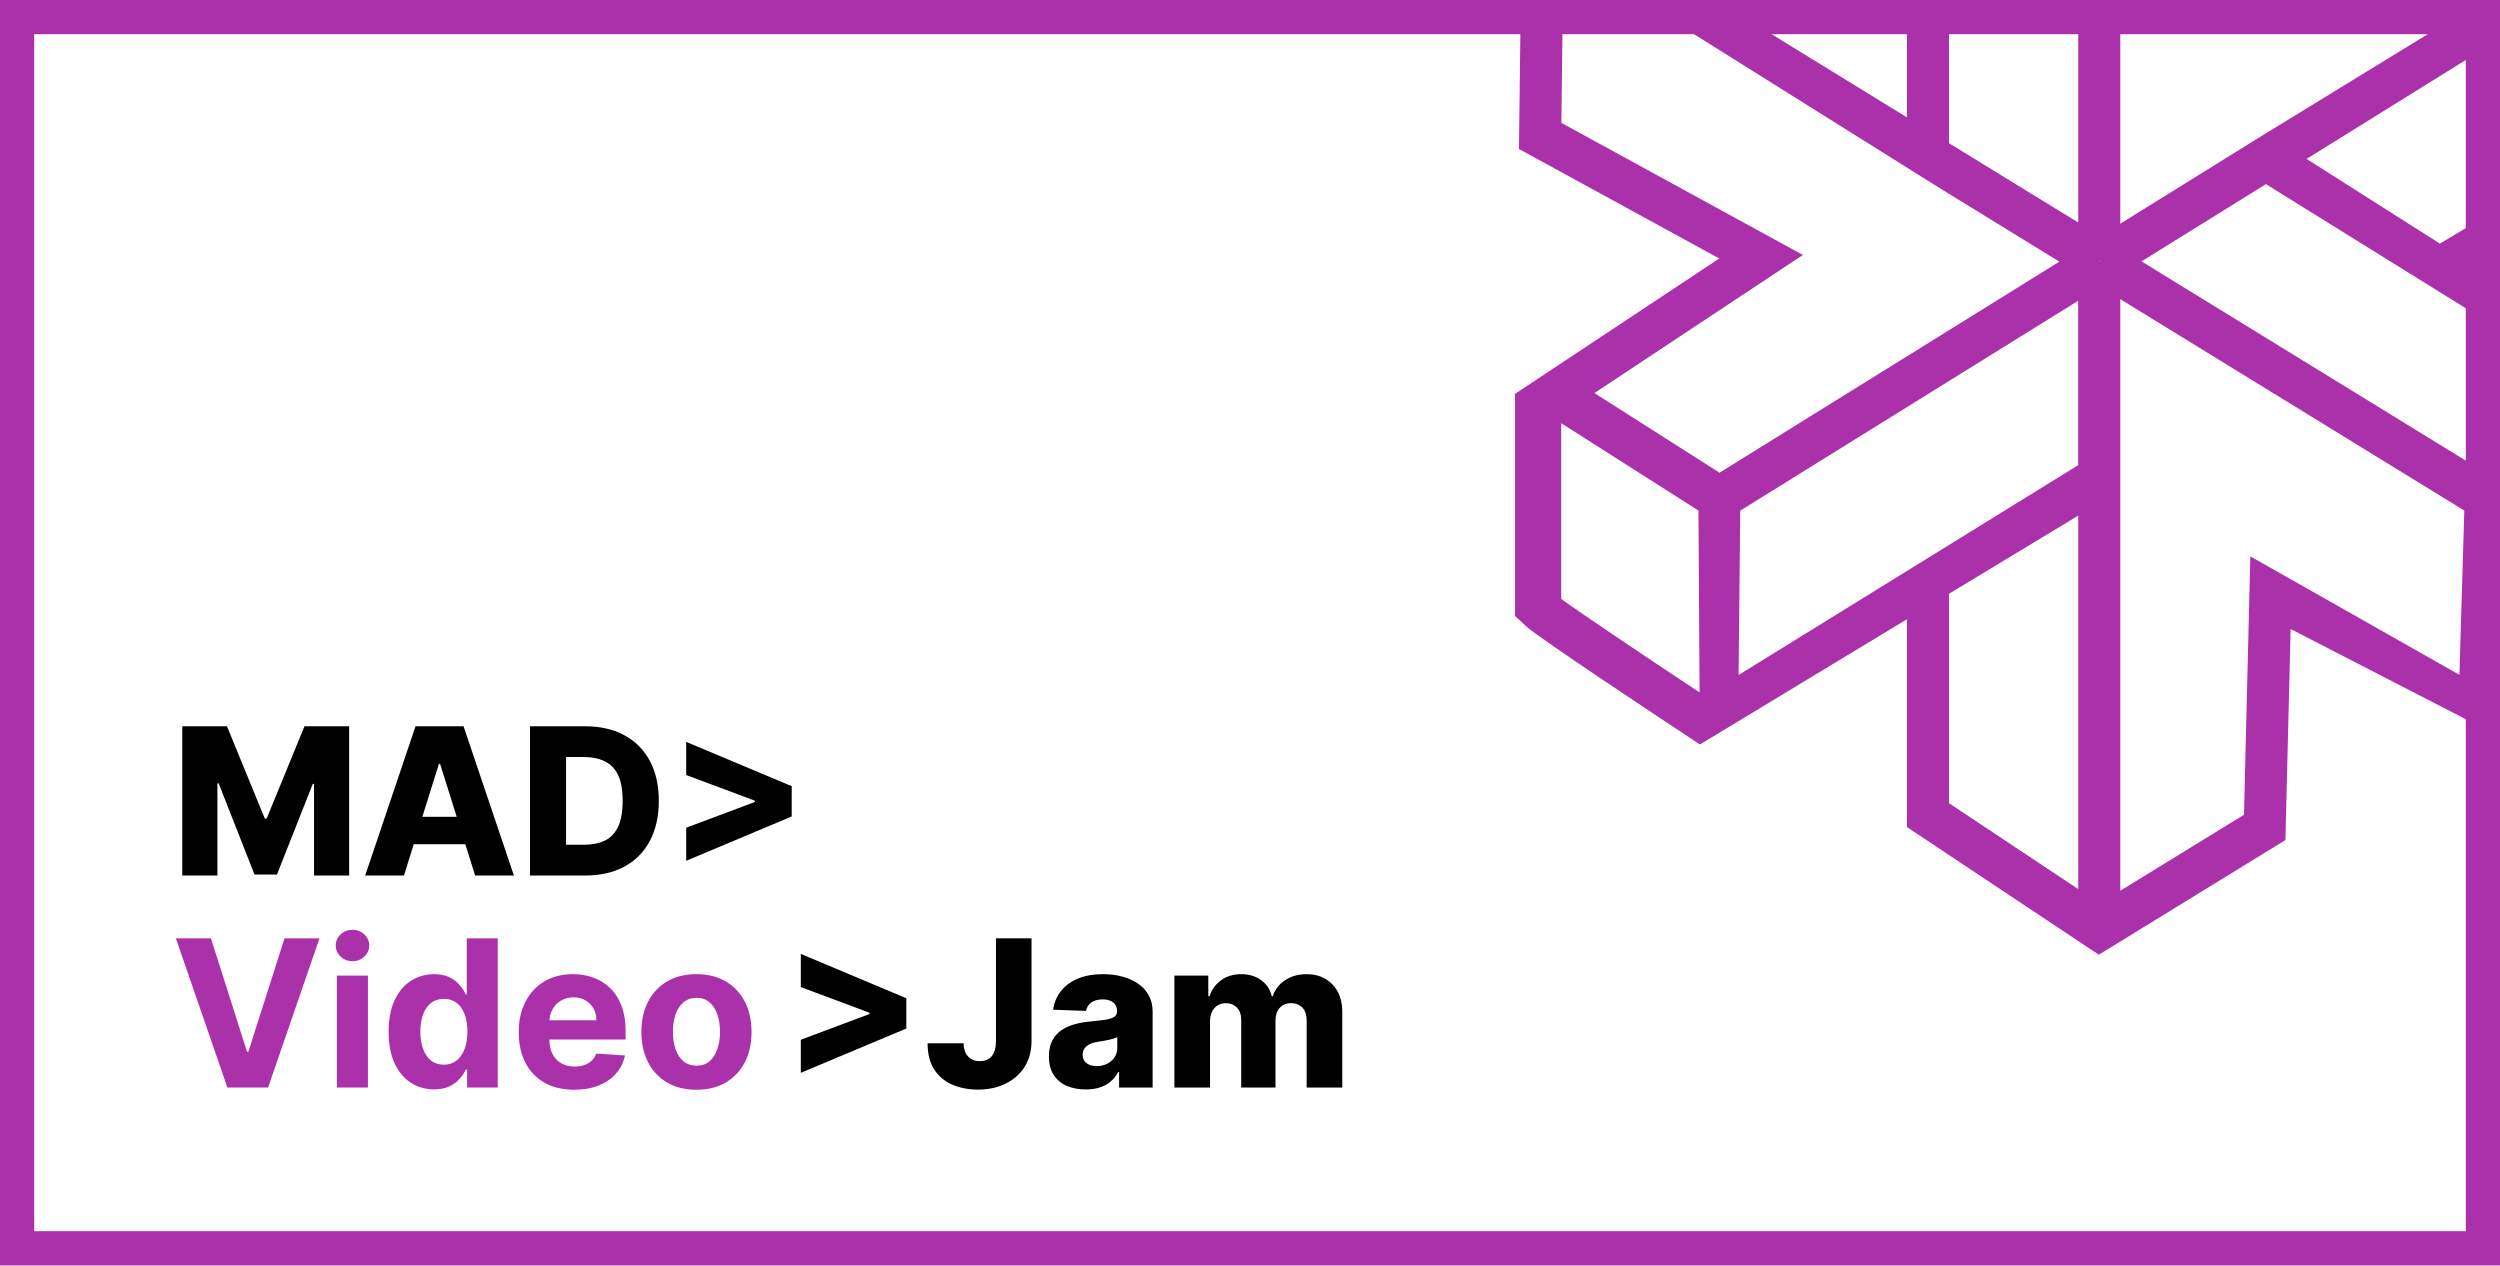
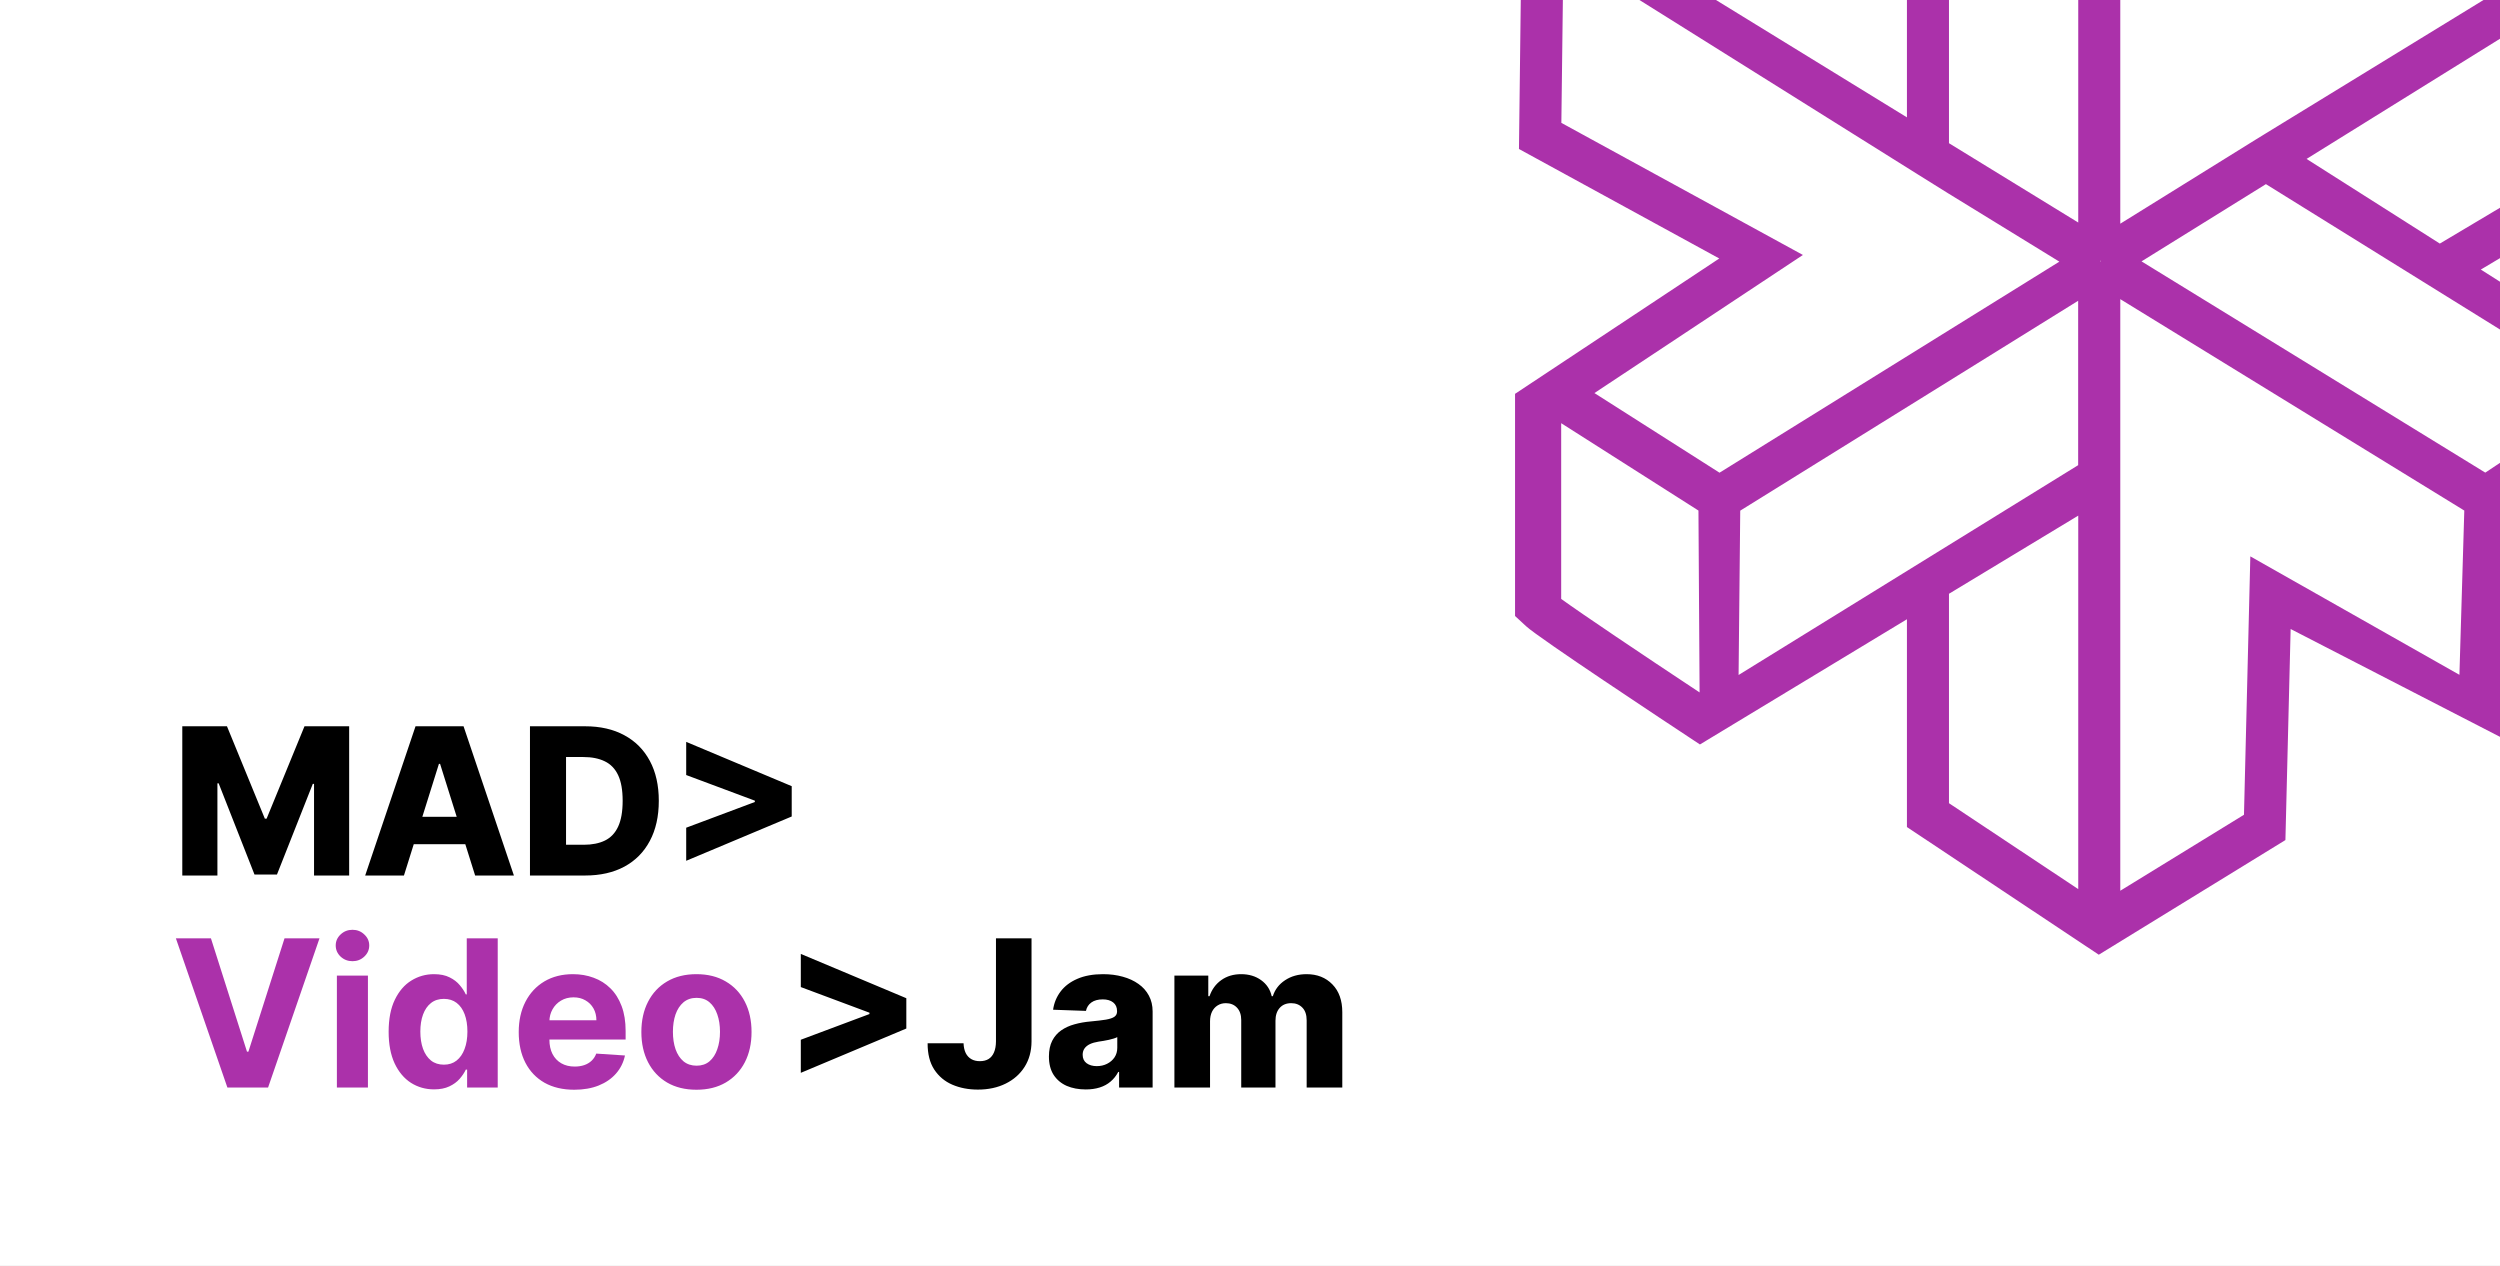
<svg xmlns="http://www.w3.org/2000/svg" width="731" height="370" viewBox="0 0 731 370" fill="none">
-   <g clip-path="url(#clip0_223_774)">
+   <g clip-path="url(#clip0_2899_90)">
    <rect width="731" height="370" fill="white" />
    <path d="M725.37 78.831L777.191 47.949V-31.225L724.021 -60.231L664.793 -24.753L663.8 -91.853L613.761 -123L557.562 -85.54V-26.523L505.104 -60.364L445.342 -21.503H444.934L444.145 43.564L502.712 75.582L443 115.156V180.117L446.258 183.128C449.949 186.536 486.091 210.444 497.061 217.683L557.587 181.068V241.828L613.685 279.157L668.255 245.633L669.782 183.921L731.377 215.648L782.409 185.479V115.023L725.37 78.805V78.831ZM766.909 39.363L713.407 71.223L674.44 46.469L766.909 -10.989V39.363ZM656.114 -2.403L724.479 -45.57L764.72 -23.617L662.579 38.967L660.008 40.552L659.397 40.922L619.971 65.411V-49.347L654.358 -70.984L656.088 -2.377L656.114 -2.403ZM502.813 -45.385L557.587 -11.359V34.317L466.416 -21.715L502.813 -45.385ZM456.49 175.15V123.741L496.628 149.287L496.959 202.466C479.83 191.133 462.547 179.509 456.49 175.124V175.15ZM466.187 114.944L527.171 74.552L456.541 35.929L457.152 -13.921L560.667 50.934L569.728 56.587L569.906 56.693L602.155 76.507L502.788 138.218L466.187 114.918V114.944ZM607.678 259.977L569.881 234.854V173.618L607.678 150.767V259.977ZM607.678 135.999L508.362 197.367L508.846 149.314L607.652 87.945V135.999H607.678ZM607.678 65.068L569.881 41.873V-76.716L607.678 -49.559V65.041V65.068ZM578.229 -85.302L613.863 -108.048L651.914 -84.351L613.888 -60.443L578.229 -85.302ZM614.168 76.48L614.041 76.269H614.295L614.168 76.48ZM719.134 197.315L657.997 162.681L656.139 238.236L619.971 260.453V87.47L720.56 149.287L719.134 197.341V197.315ZM726.694 138.192L626.182 76.427L662.553 53.84L761.36 115.208L726.694 138.192ZM770.116 178.083L731.733 200.775L732.904 149.076L770.116 123.504V178.083Z" fill="#AB31AA" />
    <path d="M61.676 274.364L72.223 307.517H72.628L83.196 274.364H93.423L78.381 318H66.492L51.428 274.364H61.676ZM98.505 318V285.273H107.582V318H98.505ZM103.065 281.054C101.715 281.054 100.558 280.607 99.592 279.712C98.64 278.803 98.164 277.716 98.164 276.452C98.164 275.202 98.64 274.129 99.592 273.234C100.558 272.325 101.715 271.871 103.065 271.871C104.414 271.871 105.565 272.325 106.516 273.234C107.482 274.129 107.965 275.202 107.965 276.452C107.965 277.716 107.482 278.803 106.516 279.712C105.565 280.607 104.414 281.054 103.065 281.054ZM126.912 318.533C124.426 318.533 122.175 317.893 120.158 316.615C118.155 315.322 116.564 313.426 115.385 310.926C114.221 308.412 113.638 305.33 113.638 301.679C113.638 297.929 114.242 294.811 115.449 292.325C116.657 289.825 118.262 287.957 120.265 286.722C122.282 285.472 124.49 284.847 126.891 284.847C128.723 284.847 130.25 285.159 131.472 285.784C132.708 286.395 133.702 287.162 134.455 288.085C135.222 288.994 135.804 289.889 136.202 290.77H136.479V274.364H145.534V318H136.586V312.759H136.202C135.776 313.668 135.172 314.57 134.391 315.464C133.624 316.345 132.623 317.077 131.387 317.659C130.165 318.241 128.674 318.533 126.912 318.533ZM129.789 311.31C131.252 311.31 132.488 310.912 133.496 310.116C134.519 309.307 135.3 308.178 135.84 306.729C136.394 305.28 136.671 303.582 136.671 301.636C136.671 299.69 136.401 298 135.861 296.565C135.321 295.131 134.54 294.023 133.517 293.241C132.495 292.46 131.252 292.07 129.789 292.07C128.297 292.07 127.04 292.474 126.017 293.284C124.995 294.094 124.221 295.216 123.695 296.651C123.169 298.085 122.907 299.747 122.907 301.636C122.907 303.54 123.169 305.223 123.695 306.686C124.235 308.135 125.009 309.271 126.017 310.095C127.04 310.905 128.297 311.31 129.789 311.31ZM167.912 318.639C164.545 318.639 161.648 317.957 159.219 316.594C156.804 315.216 154.943 313.27 153.636 310.756C152.33 308.227 151.676 305.237 151.676 301.786C151.676 298.419 152.33 295.464 153.636 292.922C154.943 290.379 156.783 288.398 159.155 286.977C161.541 285.557 164.339 284.847 167.55 284.847C169.709 284.847 171.719 285.195 173.58 285.891C175.455 286.572 177.088 287.602 178.48 288.98C179.886 290.358 180.98 292.091 181.761 294.179C182.543 296.253 182.933 298.682 182.933 301.466V303.959H155.298V298.334H174.389C174.389 297.027 174.105 295.869 173.537 294.861C172.969 293.852 172.18 293.064 171.172 292.496C170.178 291.913 169.02 291.622 167.699 291.622C166.321 291.622 165.099 291.942 164.034 292.581C162.983 293.206 162.159 294.051 161.562 295.116C160.966 296.168 160.661 297.339 160.646 298.632V303.98C160.646 305.599 160.945 306.999 161.541 308.178C162.152 309.357 163.011 310.266 164.119 310.905C165.227 311.544 166.541 311.864 168.061 311.864C169.07 311.864 169.993 311.722 170.831 311.438C171.669 311.153 172.386 310.727 172.983 310.159C173.58 309.591 174.034 308.895 174.347 308.071L182.741 308.625C182.315 310.642 181.442 312.403 180.121 313.909C178.814 315.401 177.124 316.565 175.05 317.403C172.99 318.227 170.611 318.639 167.912 318.639ZM203.643 318.639C200.334 318.639 197.472 317.936 195.057 316.53C192.656 315.109 190.803 313.135 189.496 310.607C188.189 308.064 187.536 305.116 187.536 301.764C187.536 298.384 188.189 295.429 189.496 292.901C190.803 290.358 192.656 288.384 195.057 286.977C197.472 285.557 200.334 284.847 203.643 284.847C206.953 284.847 209.808 285.557 212.209 286.977C214.624 288.384 216.484 290.358 217.791 292.901C219.098 295.429 219.751 298.384 219.751 301.764C219.751 305.116 219.098 308.064 217.791 310.607C216.484 313.135 214.624 315.109 212.209 316.53C209.808 317.936 206.953 318.639 203.643 318.639ZM203.686 311.608C205.192 311.608 206.449 311.182 207.457 310.33C208.466 309.463 209.226 308.284 209.737 306.793C210.263 305.301 210.526 303.604 210.526 301.7C210.526 299.797 210.263 298.099 209.737 296.608C209.226 295.116 208.466 293.937 207.457 293.071C206.449 292.205 205.192 291.771 203.686 291.771C202.166 291.771 200.888 292.205 199.851 293.071C198.828 293.937 198.054 295.116 197.528 296.608C197.017 298.099 196.761 299.797 196.761 301.7C196.761 303.604 197.017 305.301 197.528 306.793C198.054 308.284 198.828 309.463 199.851 310.33C200.888 311.182 202.166 311.608 203.686 311.608Z" fill="#AB31AA" />
    <path d="M53.303 212.364H66.364L77.443 239.381H77.954L89.034 212.364H102.095V256H91.825V229.196H91.463L80.98 255.723H74.418L63.935 229.047H63.572V256H53.303V212.364ZM118.113 256H106.777L121.5 212.364H135.542L150.265 256H138.929L128.681 223.358H128.34L118.113 256ZM116.6 238.827H140.293V246.838H116.6V238.827ZM171.092 256H154.963V212.364H171.071C175.517 212.364 179.345 213.237 182.555 214.984C185.779 216.717 188.265 219.217 190.012 222.484C191.76 225.737 192.633 229.629 192.633 234.161C192.633 238.706 191.76 242.612 190.012 245.879C188.279 249.146 185.801 251.653 182.576 253.401C179.352 255.134 175.524 256 171.092 256ZM165.51 247.009H170.687C173.13 247.009 175.197 246.597 176.887 245.773C178.592 244.935 179.877 243.578 180.744 241.703C181.625 239.814 182.065 237.3 182.065 234.161C182.065 231.021 181.625 228.521 180.744 226.661C179.863 224.786 178.564 223.436 176.845 222.612C175.14 221.774 173.038 221.355 170.538 221.355H165.51V247.009ZM231.497 238.741L200.645 251.696V242.023L221.014 234.395L220.716 234.885V233.756L221.014 234.224L200.645 226.618V216.923L231.497 229.878V238.741Z" fill="black" />
    <path d="M265.009 300.741L234.156 313.696V304.023L254.526 296.395L254.227 296.885V295.756L254.526 296.224L234.156 288.618V278.923L265.009 291.878V300.741ZM291.221 274.364H301.619V304.534C301.605 307.361 300.93 309.832 299.595 311.949C298.26 314.051 296.413 315.685 294.055 316.849C291.711 318.014 288.998 318.597 285.916 318.597C283.189 318.597 280.71 318.121 278.48 317.169C276.264 316.217 274.495 314.74 273.174 312.737C271.868 310.734 271.221 308.17 271.235 305.045H281.74C281.782 306.168 281.995 307.126 282.379 307.922C282.777 308.703 283.324 309.293 284.02 309.69C284.716 310.088 285.547 310.287 286.512 310.287C287.521 310.287 288.373 310.074 289.069 309.648C289.765 309.207 290.291 308.561 290.646 307.709C291.015 306.857 291.207 305.798 291.221 304.534V274.364ZM317.466 318.554C315.378 318.554 313.524 318.206 311.905 317.51C310.3 316.8 309.028 315.734 308.091 314.314C307.168 312.879 306.706 311.082 306.706 308.923C306.706 307.105 307.026 305.571 307.665 304.321C308.304 303.071 309.185 302.055 310.307 301.274C311.429 300.493 312.722 299.903 314.185 299.506C315.648 299.094 317.21 298.817 318.872 298.675C320.733 298.504 322.232 298.327 323.368 298.142C324.504 297.943 325.328 297.666 325.839 297.311C326.365 296.942 326.628 296.423 326.628 295.756V295.649C326.628 294.555 326.251 293.71 325.499 293.114C324.746 292.517 323.73 292.219 322.452 292.219C321.074 292.219 319.966 292.517 319.128 293.114C318.29 293.71 317.757 294.534 317.53 295.585L307.92 295.244C308.205 293.256 308.936 291.48 310.115 289.918C311.308 288.341 312.942 287.105 315.016 286.21C317.104 285.301 319.611 284.847 322.537 284.847C324.625 284.847 326.55 285.095 328.311 285.592C330.072 286.075 331.607 286.786 332.913 287.723C334.22 288.646 335.229 289.783 335.939 291.132C336.663 292.482 337.026 294.023 337.026 295.756V318H327.224V313.44H326.969C326.386 314.548 325.641 315.486 324.732 316.253C323.837 317.02 322.778 317.595 321.557 317.979C320.349 318.362 318.986 318.554 317.466 318.554ZM320.683 311.736C321.805 311.736 322.814 311.509 323.709 311.054C324.618 310.599 325.342 309.974 325.882 309.179C326.422 308.369 326.692 307.432 326.692 306.366V303.256C326.393 303.412 326.031 303.554 325.605 303.682C325.193 303.81 324.739 303.93 324.241 304.044C323.744 304.158 323.233 304.257 322.707 304.342C322.182 304.428 321.678 304.506 321.195 304.577C320.214 304.733 319.376 304.974 318.68 305.301C317.999 305.628 317.473 306.054 317.104 306.58C316.749 307.091 316.571 307.702 316.571 308.412C316.571 309.491 316.955 310.315 317.722 310.884C318.503 311.452 319.49 311.736 320.683 311.736ZM343.396 318V285.273H353.304V291.281H353.666C354.348 289.293 355.499 287.723 357.118 286.572C358.737 285.422 360.669 284.847 362.913 284.847C365.186 284.847 367.132 285.429 368.751 286.594C370.371 287.759 371.401 289.321 371.841 291.281H372.182C372.793 289.335 373.986 287.78 375.761 286.615C377.537 285.436 379.632 284.847 382.047 284.847C385.143 284.847 387.658 285.841 389.589 287.83C391.521 289.804 392.487 292.517 392.487 295.969V318H382.068V298.355C382.068 296.722 381.649 295.479 380.811 294.626C379.973 293.76 378.886 293.327 377.551 293.327C376.116 293.327 374.987 293.795 374.163 294.733C373.354 295.656 372.949 296.899 372.949 298.462V318H362.935V298.249C362.935 296.729 362.523 295.528 361.699 294.648C360.875 293.767 359.788 293.327 358.439 293.327C357.53 293.327 356.727 293.547 356.031 293.987C355.335 294.413 354.788 295.024 354.391 295.82C354.007 296.615 353.815 297.553 353.815 298.632V318H343.396Z" fill="black" />
  </g>
-   <rect x="5" y="5" width="721" height="360" stroke="#AB31AA" stroke-width="10" />
  <defs>
-     <clipPath id="clip0_223_774">
+     <clipPath id="clip0_2899_90">
      <rect width="731" height="370" fill="white" />
    </clipPath>
  </defs>
</svg>
